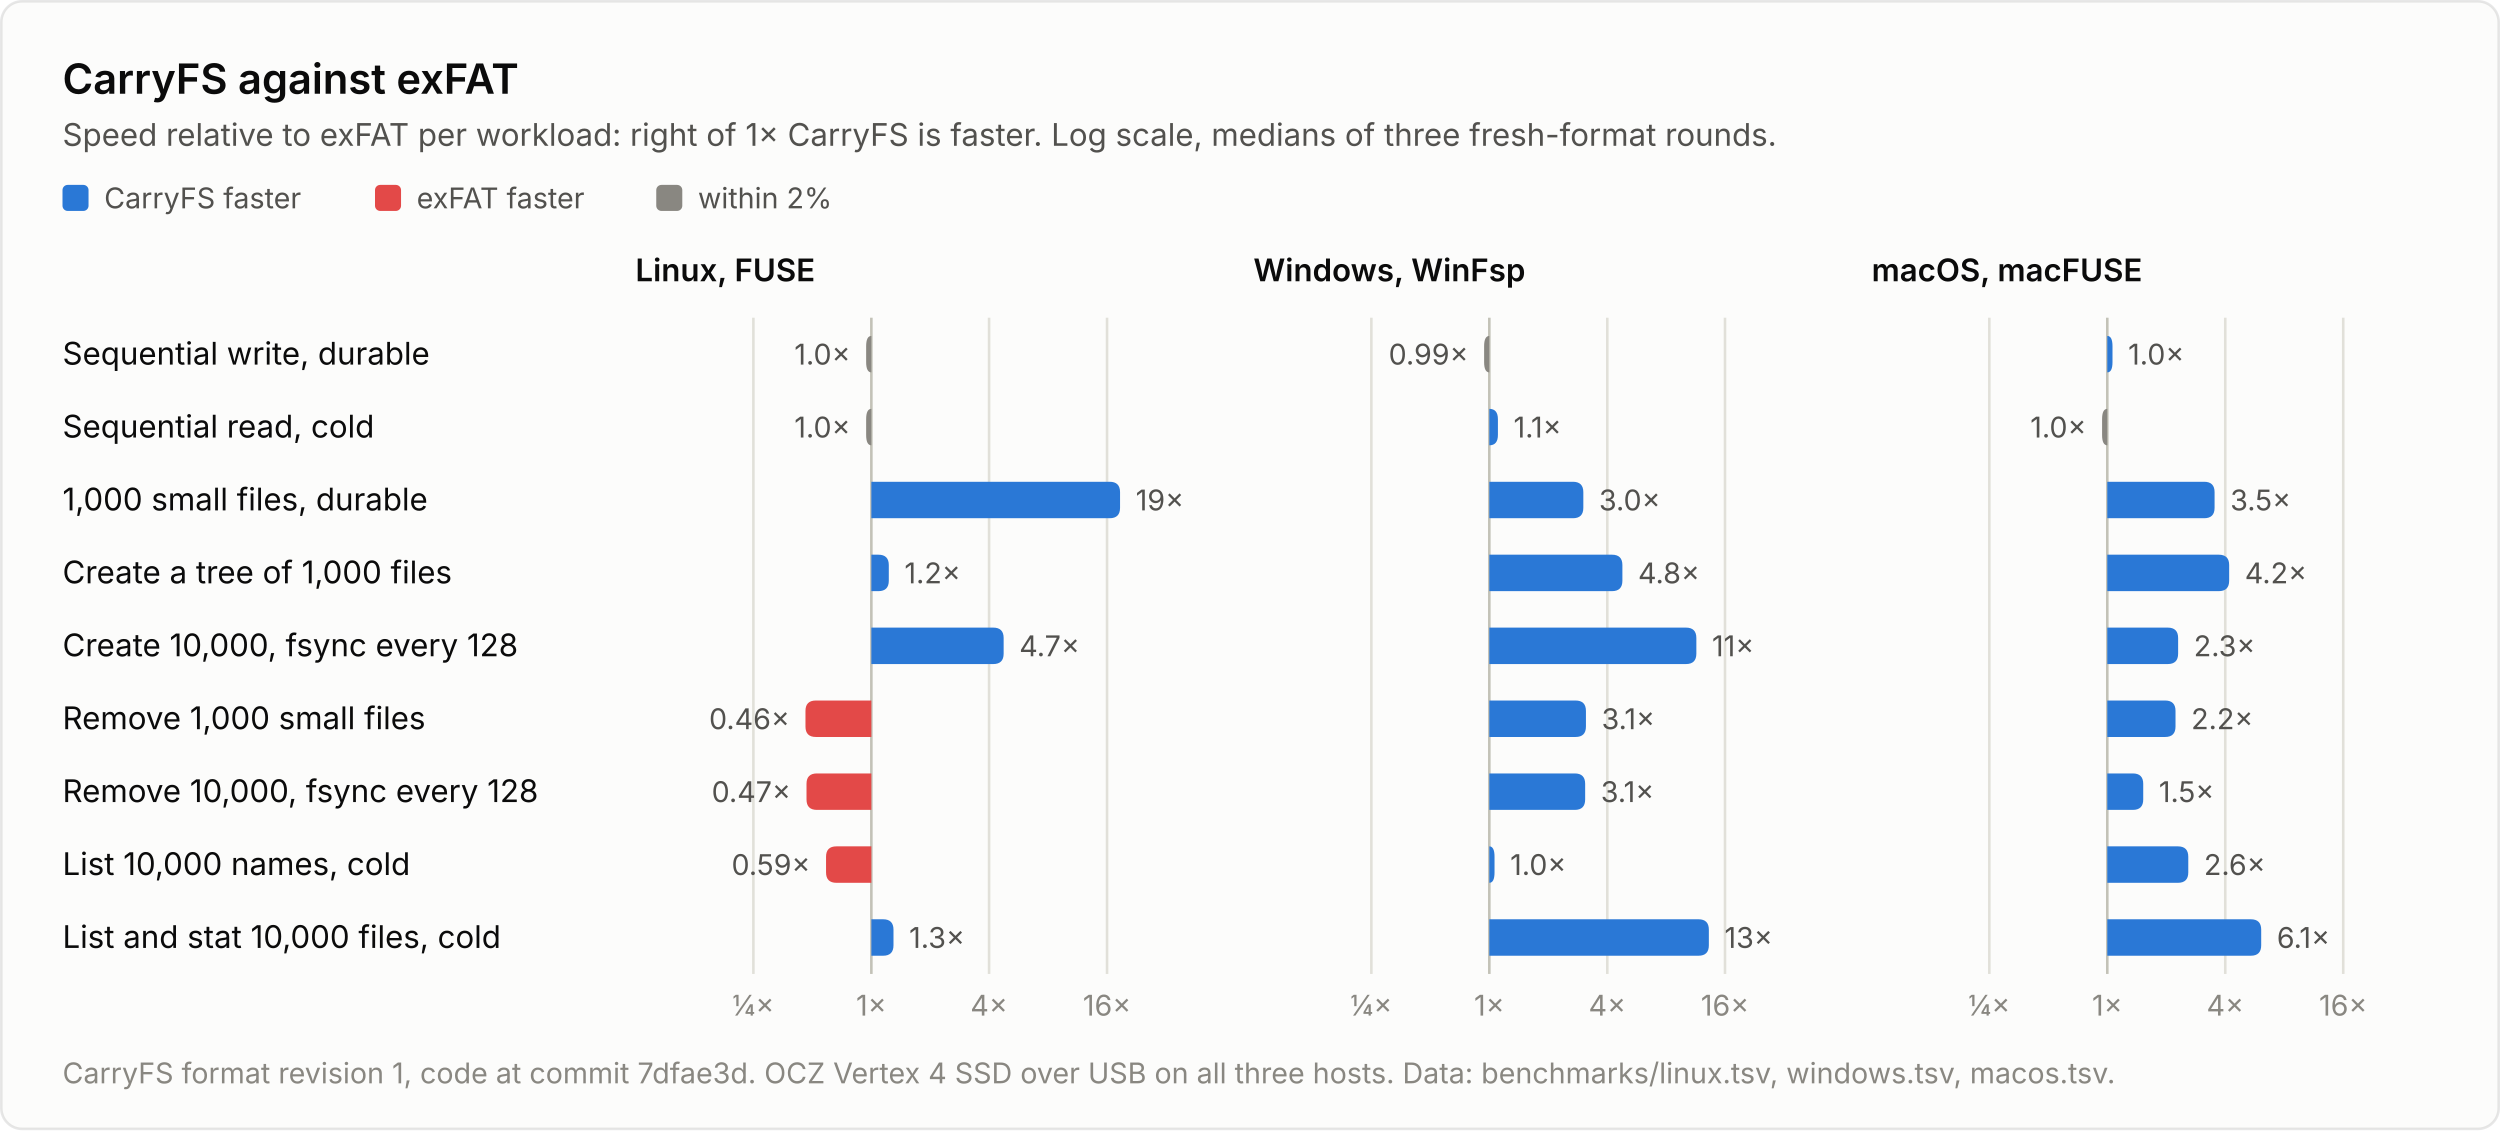
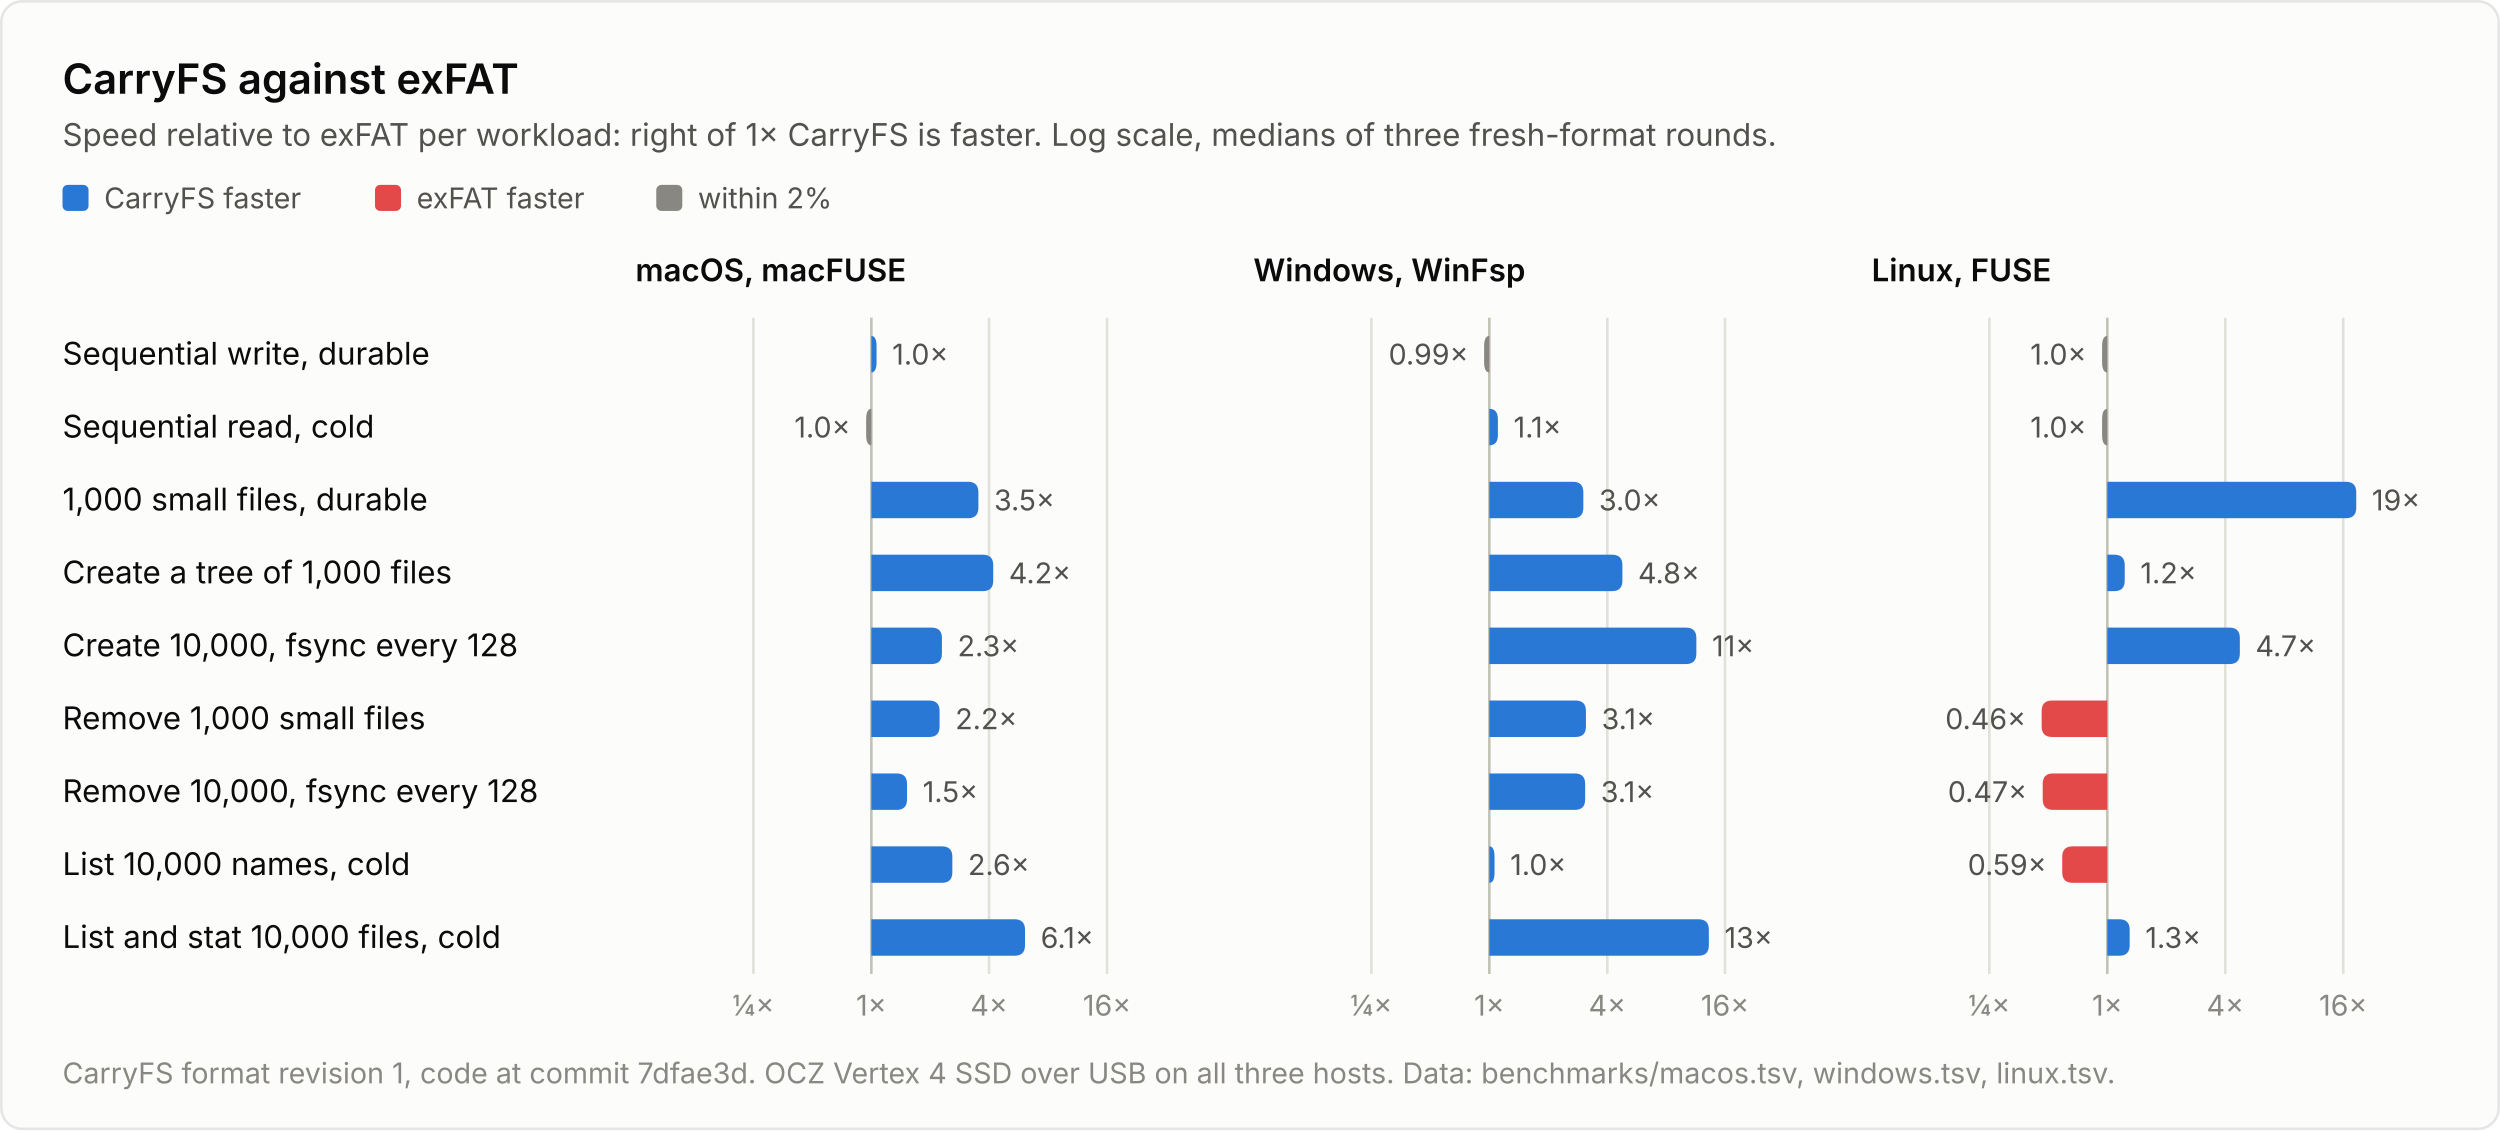
<svg xmlns="http://www.w3.org/2000/svg" viewBox="0 0 960 434" width="960" height="434" role="img" font-family="system-ui, -apple-system, 'Segoe UI', sans-serif">
  <rect x="0.5" y="0.5" width="959" height="433" rx="8" fill="#fcfcfb" stroke="rgba(11,11,11,0.10)" />
  <text x="24.0" y="36.0" font-size="16" font-weight="600" text-anchor="start" fill="#0b0b0b">CarryFS against exFAT</text>
  <text x="24.0" y="56.0" font-size="12" font-weight="400" text-anchor="start" fill="#52514e">Speed relative to exFAT per workload: right of 1× CarryFS is faster. Log scale, medians of three fresh-format rounds.</text>
  <rect x="24" y="71" width="10" height="10" rx="2" fill="#2a78d6" />
  <text x="40.0" y="80.0" font-size="11" font-weight="400" text-anchor="start" fill="#52514e">CarryFS faster</text>
  <rect x="144" y="71" width="10" height="10" rx="2" fill="#e34948" />
  <text x="160.0" y="80.0" font-size="11" font-weight="400" text-anchor="start" fill="#52514e">exFAT faster</text>
  <rect x="252" y="71" width="10" height="10" rx="2" fill="#898781" />
  <text x="268.0" y="80.0" font-size="11" font-weight="400" text-anchor="start" fill="#52514e">within 2%</text>
  <text x="24.0" y="140.0" font-size="12" font-weight="400" text-anchor="start" fill="#0b0b0b">Sequential write, durable</text>
  <text x="24.0" y="168.0" font-size="12" font-weight="400" text-anchor="start" fill="#0b0b0b">Sequential read, cold</text>
  <text x="24.0" y="196.0" font-size="12" font-weight="400" text-anchor="start" fill="#0b0b0b">1,000 small files, durable</text>
  <text x="24.0" y="224.0" font-size="12" font-weight="400" text-anchor="start" fill="#0b0b0b">Create a tree of 1,000 files</text>
  <text x="24.0" y="252.0" font-size="12" font-weight="400" text-anchor="start" fill="#0b0b0b">Create 10,000, fsync every 128</text>
  <text x="24.0" y="280.0" font-size="12" font-weight="400" text-anchor="start" fill="#0b0b0b">Remove 1,000 small files</text>
  <text x="24.0" y="308.0" font-size="12" font-weight="400" text-anchor="start" fill="#0b0b0b">Remove 10,000, fsync every 128</text>
  <text x="24.0" y="336.0" font-size="12" font-weight="400" text-anchor="start" fill="#0b0b0b">List 10,000 names, cold</text>
  <text x="24.0" y="364.0" font-size="12" font-weight="400" text-anchor="start" fill="#0b0b0b">List and stat 10,000 files, cold</text>
-   <text x="244.0" y="108.0" font-size="12" font-weight="600" text-anchor="start" fill="#0b0b0b">Linux, FUSE</text>
+   <text x="244.0" y="108.0" font-size="12" font-weight="600" text-anchor="start" fill="#0b0b0b">macOS, macFUSE</text>
  <line x1="289.3" x2="289.3" y1="122" y2="374" stroke="#e1e0d9" />
  <text x="289.3" y="390.0" font-size="11" font-weight="400" text-anchor="middle" fill="#898781">¼×</text>
  <line x1="334.6" x2="334.6" y1="122" y2="374" stroke="#c3c2b7" />
  <text x="334.6" y="390.0" font-size="11" font-weight="400" text-anchor="middle" fill="#898781">1×</text>
  <line x1="379.8" x2="379.8" y1="122" y2="374" stroke="#e1e0d9" />
  <text x="379.8" y="390.0" font-size="11" font-weight="400" text-anchor="middle" fill="#898781">4×</text>
  <line x1="425.1" x2="425.1" y1="122" y2="374" stroke="#e1e0d9" />
  <text x="425.1" y="390.0" font-size="11" font-weight="400" text-anchor="middle" fill="#898781">16×</text>
-   <path fill="#898781" d="M334.6,129.0H334.6Q332.6,129.0 332.6,133.0V139.0Q332.6,143.0 334.6,143.0H334.6Z" />
-   <text x="326.6" y="140.0" font-size="11" font-weight="400" text-anchor="end" fill="#52514e">1.0×</text>
+   <path fill="#2a78d6" d="M334.6,129.0H334.6Q336.6,129.0 336.6,133.0V139.0Q336.6,143.0 334.6,143.0H334.6Z" />
+   <text x="342.6" y="140.0" font-size="11" font-weight="400" text-anchor="start" fill="#52514e">1.0×</text>
  <path fill="#898781" d="M334.6,157.0H334.6Q332.6,157.0 332.6,161.0V167.0Q332.6,171.0 334.6,171.0H334.6Z" />
  <text x="326.6" y="168.0" font-size="11" font-weight="400" text-anchor="end" fill="#52514e">1.0×</text>
-   <path fill="#2a78d6" d="M334.6,185.0H426.1Q430.1,185.0 430.1,189.0V195.0Q430.1,199.0 426.1,199.0H334.6Z" />
-   <text x="436.1" y="196.0" font-size="11" font-weight="400" text-anchor="start" fill="#52514e">19×</text>
-   <path fill="#2a78d6" d="M334.6,213.0H337.3Q341.3,213.0 341.3,217.0V223.0Q341.3,227.0 337.3,227.0H334.6Z" />
-   <text x="347.3" y="224.0" font-size="11" font-weight="400" text-anchor="start" fill="#52514e">1.2×</text>
-   <path fill="#2a78d6" d="M334.6,241.0H381.4Q385.4,241.0 385.4,245.0V251.0Q385.4,255.0 381.4,255.0H334.6Z" />
-   <text x="391.4" y="252.0" font-size="11" font-weight="400" text-anchor="start" fill="#52514e">4.7×</text>
-   <path fill="#e34948" d="M334.6,269.0H313.3Q309.3,269.0 309.3,273.0V279.0Q309.3,283.0 313.3,283.0H334.6Z" />
-   <text x="303.3" y="280.0" font-size="11" font-weight="400" text-anchor="end" fill="#52514e">0.46×</text>
-   <path fill="#e34948" d="M334.6,297.0H313.7Q309.7,297.0 309.7,301.0V307.0Q309.7,311.0 313.7,311.0H334.6Z" />
-   <text x="303.7" y="308.0" font-size="11" font-weight="400" text-anchor="end" fill="#52514e">0.47×</text>
-   <path fill="#e34948" d="M334.6,325.0H321.2Q317.2,325.0 317.2,329.0V335.0Q317.2,339.0 321.2,339.0H334.6Z" />
-   <text x="311.2" y="336.0" font-size="11" font-weight="400" text-anchor="end" fill="#52514e">0.59×</text>
-   <path fill="#2a78d6" d="M334.6,353.0H339.1Q343.1,353.0 343.1,357.0V363.0Q343.1,367.0 339.1,367.0H334.6Z" />
-   <text x="349.1" y="364.0" font-size="11" font-weight="400" text-anchor="start" fill="#52514e">1.3×</text>
+   <path fill="#2a78d6" d="M334.6,185.0H371.7Q375.7,185.0 375.7,189.0V195.0Q375.7,199.0 371.7,199.0H334.6Z" />
+   <text x="381.7" y="196.0" font-size="11" font-weight="400" text-anchor="start" fill="#52514e">3.5×</text>
+   <path fill="#2a78d6" d="M334.6,213.0H377.4Q381.4,213.0 381.4,217.0V223.0Q381.4,227.0 377.4,227.0H334.6Z" />
+   <text x="387.4" y="224.0" font-size="11" font-weight="400" text-anchor="start" fill="#52514e">4.2×</text>
+   <path fill="#2a78d6" d="M334.6,241.0H357.7Q361.7,241.0 361.7,245.0V251.0Q361.7,255.0 357.7,255.0H334.6Z" />
+   <text x="367.7" y="252.0" font-size="11" font-weight="400" text-anchor="start" fill="#52514e">2.3×</text>
+   <path fill="#2a78d6" d="M334.6,269.0H356.8Q360.8,269.0 360.8,273.0V279.0Q360.8,283.0 356.8,283.0H334.6Z" />
+   <text x="366.8" y="280.0" font-size="11" font-weight="400" text-anchor="start" fill="#52514e">2.2×</text>
+   <path fill="#2a78d6" d="M334.6,297.0H344.3Q348.3,297.0 348.3,301.0V307.0Q348.3,311.0 344.3,311.0H334.6Z" />
+   <text x="354.3" y="308.0" font-size="11" font-weight="400" text-anchor="start" fill="#52514e">1.5×</text>
+   <path fill="#2a78d6" d="M334.6,325.0H361.7Q365.7,325.0 365.7,329.0V335.0Q365.7,339.0 361.7,339.0H334.6Z" />
+   <text x="371.7" y="336.0" font-size="11" font-weight="400" text-anchor="start" fill="#52514e">2.6×</text>
+   <path fill="#2a78d6" d="M334.6,353.0H389.6Q393.6,353.0 393.6,357.0V363.0Q393.6,367.0 389.6,367.0H334.6Z" />
+   <text x="399.6" y="364.0" font-size="11" font-weight="400" text-anchor="start" fill="#52514e">6.1×</text>
  <text x="481.3" y="108.0" font-size="12" font-weight="600" text-anchor="start" fill="#0b0b0b">Windows, WinFsp</text>
  <line x1="526.6" x2="526.6" y1="122" y2="374" stroke="#e1e0d9" />
  <text x="526.6" y="390.0" font-size="11" font-weight="400" text-anchor="middle" fill="#898781">¼×</text>
  <line x1="571.9" x2="571.9" y1="122" y2="374" stroke="#c3c2b7" />
  <text x="571.9" y="390.0" font-size="11" font-weight="400" text-anchor="middle" fill="#898781">1×</text>
  <line x1="617.2" x2="617.2" y1="122" y2="374" stroke="#e1e0d9" />
  <text x="617.2" y="390.0" font-size="11" font-weight="400" text-anchor="middle" fill="#898781">4×</text>
  <line x1="662.4" x2="662.4" y1="122" y2="374" stroke="#e1e0d9" />
  <text x="662.4" y="390.0" font-size="11" font-weight="400" text-anchor="middle" fill="#898781">16×</text>
  <path fill="#898781" d="M571.9,129.0H571.9Q569.9,129.0 569.9,133.0V139.0Q569.9,143.0 571.9,143.0H571.9Z" />
  <text x="563.9" y="140.0" font-size="11" font-weight="400" text-anchor="end" fill="#52514e">0.99×</text>
  <path fill="#2a78d6" d="M571.9,157.0H571.9Q575.2,157.0 575.2,161.0V167.0Q575.2,171.0 571.9,171.0H571.9Z" />
  <text x="581.2" y="168.0" font-size="11" font-weight="400" text-anchor="start" fill="#52514e">1.1×</text>
  <path fill="#2a78d6" d="M571.9,185.0H604.0Q608.0,185.0 608.0,189.0V195.0Q608.0,199.0 604.0,199.0H571.9Z" />
  <text x="614.0" y="196.0" font-size="11" font-weight="400" text-anchor="start" fill="#52514e">3.0×</text>
  <path fill="#2a78d6" d="M571.9,213.0H619.0Q623.0,213.0 623.0,217.0V223.0Q623.0,227.0 619.0,227.0H571.9Z" />
  <text x="629.0" y="224.0" font-size="11" font-weight="400" text-anchor="start" fill="#52514e">4.8×</text>
  <path fill="#2a78d6" d="M571.9,241.0H647.4Q651.4,241.0 651.4,245.0V251.0Q651.4,255.0 647.4,255.0H571.9Z" />
  <text x="657.4" y="252.0" font-size="11" font-weight="400" text-anchor="start" fill="#52514e">11×</text>
  <path fill="#2a78d6" d="M571.9,269.0H605.0Q609.0,269.0 609.0,273.0V279.0Q609.0,283.0 605.0,283.0H571.9Z" />
  <text x="615.0" y="280.0" font-size="11" font-weight="400" text-anchor="start" fill="#52514e">3.1×</text>
  <path fill="#2a78d6" d="M571.9,297.0H604.7Q608.7,297.0 608.7,301.0V307.0Q608.7,311.0 604.7,311.0H571.9Z" />
  <text x="614.7" y="308.0" font-size="11" font-weight="400" text-anchor="start" fill="#52514e">3.1×</text>
  <path fill="#2a78d6" d="M571.9,325.0H571.9Q573.9,325.0 573.9,329.0V335.0Q573.9,339.0 571.9,339.0H571.9Z" />
  <text x="579.9" y="336.0" font-size="11" font-weight="400" text-anchor="start" fill="#52514e">1.0×</text>
  <path fill="#2a78d6" d="M571.9,353.0H652.2Q656.2,353.0 656.2,357.0V363.0Q656.2,367.0 652.2,367.0H571.9Z" />
  <text x="662.2" y="364.0" font-size="11" font-weight="400" text-anchor="start" fill="#52514e">13×</text>
-   <text x="718.7" y="108.0" font-size="12" font-weight="600" text-anchor="start" fill="#0b0b0b">macOS, macFUSE</text>
+   <text x="718.7" y="108.0" font-size="12" font-weight="600" text-anchor="start" fill="#0b0b0b">Linux, FUSE</text>
  <line x1="763.9" x2="763.9" y1="122" y2="374" stroke="#e1e0d9" />
  <text x="763.9" y="390.0" font-size="11" font-weight="400" text-anchor="middle" fill="#898781">¼×</text>
  <line x1="809.2" x2="809.2" y1="122" y2="374" stroke="#c3c2b7" />
  <text x="809.2" y="390.0" font-size="11" font-weight="400" text-anchor="middle" fill="#898781">1×</text>
  <line x1="854.5" x2="854.5" y1="122" y2="374" stroke="#e1e0d9" />
  <text x="854.5" y="390.0" font-size="11" font-weight="400" text-anchor="middle" fill="#898781">4×</text>
  <line x1="899.8" x2="899.8" y1="122" y2="374" stroke="#e1e0d9" />
  <text x="899.8" y="390.0" font-size="11" font-weight="400" text-anchor="middle" fill="#898781">16×</text>
-   <path fill="#2a78d6" d="M809.2,129.0H809.2Q811.2,129.0 811.2,133.0V139.0Q811.2,143.0 809.2,143.0H809.2Z" />
-   <text x="817.2" y="140.0" font-size="11" font-weight="400" text-anchor="start" fill="#52514e">1.0×</text>
+   <path fill="#898781" d="M809.2,129.0H809.2Q807.2,129.0 807.2,133.0V139.0Q807.2,143.0 809.2,143.0H809.2Z" />
+   <text x="801.2" y="140.0" font-size="11" font-weight="400" text-anchor="end" fill="#52514e">1.0×</text>
  <path fill="#898781" d="M809.2,157.0H809.2Q807.2,157.0 807.2,161.0V167.0Q807.2,171.0 809.2,171.0H809.2Z" />
  <text x="801.2" y="168.0" font-size="11" font-weight="400" text-anchor="end" fill="#52514e">1.0×</text>
-   <path fill="#2a78d6" d="M809.2,185.0H846.4Q850.4,185.0 850.4,189.0V195.0Q850.4,199.0 846.4,199.0H809.2Z" />
-   <text x="856.4" y="196.0" font-size="11" font-weight="400" text-anchor="start" fill="#52514e">3.5×</text>
-   <path fill="#2a78d6" d="M809.2,213.0H852.0Q856.0,213.0 856.0,217.0V223.0Q856.0,227.0 852.0,227.0H809.2Z" />
-   <text x="862.0" y="224.0" font-size="11" font-weight="400" text-anchor="start" fill="#52514e">4.2×</text>
-   <path fill="#2a78d6" d="M809.2,241.0H832.4Q836.4,241.0 836.4,245.0V251.0Q836.4,255.0 832.4,255.0H809.2Z" />
-   <text x="842.4" y="252.0" font-size="11" font-weight="400" text-anchor="start" fill="#52514e">2.3×</text>
-   <path fill="#2a78d6" d="M809.2,269.0H831.4Q835.4,269.0 835.4,273.0V279.0Q835.4,283.0 831.4,283.0H809.2Z" />
-   <text x="841.4" y="280.0" font-size="11" font-weight="400" text-anchor="start" fill="#52514e">2.2×</text>
-   <path fill="#2a78d6" d="M809.2,297.0H819.0Q823.0,297.0 823.0,301.0V307.0Q823.0,311.0 819.0,311.0H809.2Z" />
-   <text x="829.0" y="308.0" font-size="11" font-weight="400" text-anchor="start" fill="#52514e">1.5×</text>
-   <path fill="#2a78d6" d="M809.2,325.0H836.3Q840.3,325.0 840.3,329.0V335.0Q840.3,339.0 836.3,339.0H809.2Z" />
-   <text x="846.3" y="336.0" font-size="11" font-weight="400" text-anchor="start" fill="#52514e">2.6×</text>
-   <path fill="#2a78d6" d="M809.2,353.0H864.3Q868.3,353.0 868.3,357.0V363.0Q868.3,367.0 864.3,367.0H809.2Z" />
-   <text x="874.3" y="364.0" font-size="11" font-weight="400" text-anchor="start" fill="#52514e">6.1×</text>
-   <text x="24.0" y="416.0" font-size="11" font-weight="400" text-anchor="start" fill="#898781">CarryFS format revision 1, code at commit 7dfae3d. OCZ Vertex 4 SSD over USB on all three hosts. Data: benchmarks/linux.tsv, windows.tsv, macos.tsv.</text>
+   <path fill="#2a78d6" d="M809.2,185.0H900.8Q904.8,185.0 904.8,189.0V195.0Q904.8,199.0 900.8,199.0H809.2Z" />
+   <text x="910.8" y="196.0" font-size="11" font-weight="400" text-anchor="start" fill="#52514e">19×</text>
+   <path fill="#2a78d6" d="M809.2,213.0H811.9Q815.9,213.0 815.9,217.0V223.0Q815.9,227.0 811.9,227.0H809.2Z" />
+   <text x="821.9" y="224.0" font-size="11" font-weight="400" text-anchor="start" fill="#52514e">1.2×</text>
+   <path fill="#2a78d6" d="M809.2,241.0H856.1Q860.1,241.0 860.1,245.0V251.0Q860.1,255.0 856.1,255.0H809.2Z" />
+   <text x="866.1" y="252.0" font-size="11" font-weight="400" text-anchor="start" fill="#52514e">4.7×</text>
+   <path fill="#e34948" d="M809.2,269.0H788.0Q784.0,269.0 784.0,273.0V279.0Q784.0,283.0 788.0,283.0H809.2Z" />
+   <text x="778.0" y="280.0" font-size="11" font-weight="400" text-anchor="end" fill="#52514e">0.46×</text>
+   <path fill="#e34948" d="M809.2,297.0H788.4Q784.4,297.0 784.4,301.0V307.0Q784.4,311.0 788.4,311.0H809.2Z" />
+   <text x="778.4" y="308.0" font-size="11" font-weight="400" text-anchor="end" fill="#52514e">0.47×</text>
+   <path fill="#e34948" d="M809.2,325.0H795.9Q791.9,325.0 791.9,329.0V335.0Q791.9,339.0 795.9,339.0H809.2Z" />
+   <text x="785.9" y="336.0" font-size="11" font-weight="400" text-anchor="end" fill="#52514e">0.59×</text>
+   <path fill="#2a78d6" d="M809.2,353.0H813.8Q817.8,353.0 817.8,357.0V363.0Q817.8,367.0 813.8,367.0H809.2Z" />
+   <text x="823.8" y="364.0" font-size="11" font-weight="400" text-anchor="start" fill="#52514e">1.3×</text>
+   <text x="24.0" y="416.0" font-size="11" font-weight="400" text-anchor="start" fill="#898781">CarryFS format revision 1, code at commit 7dfae3d. OCZ Vertex 4 SSD over USB on all three hosts. Data: benchmarks/macos.tsv, windows.tsv, linux.tsv.</text>
</svg>
